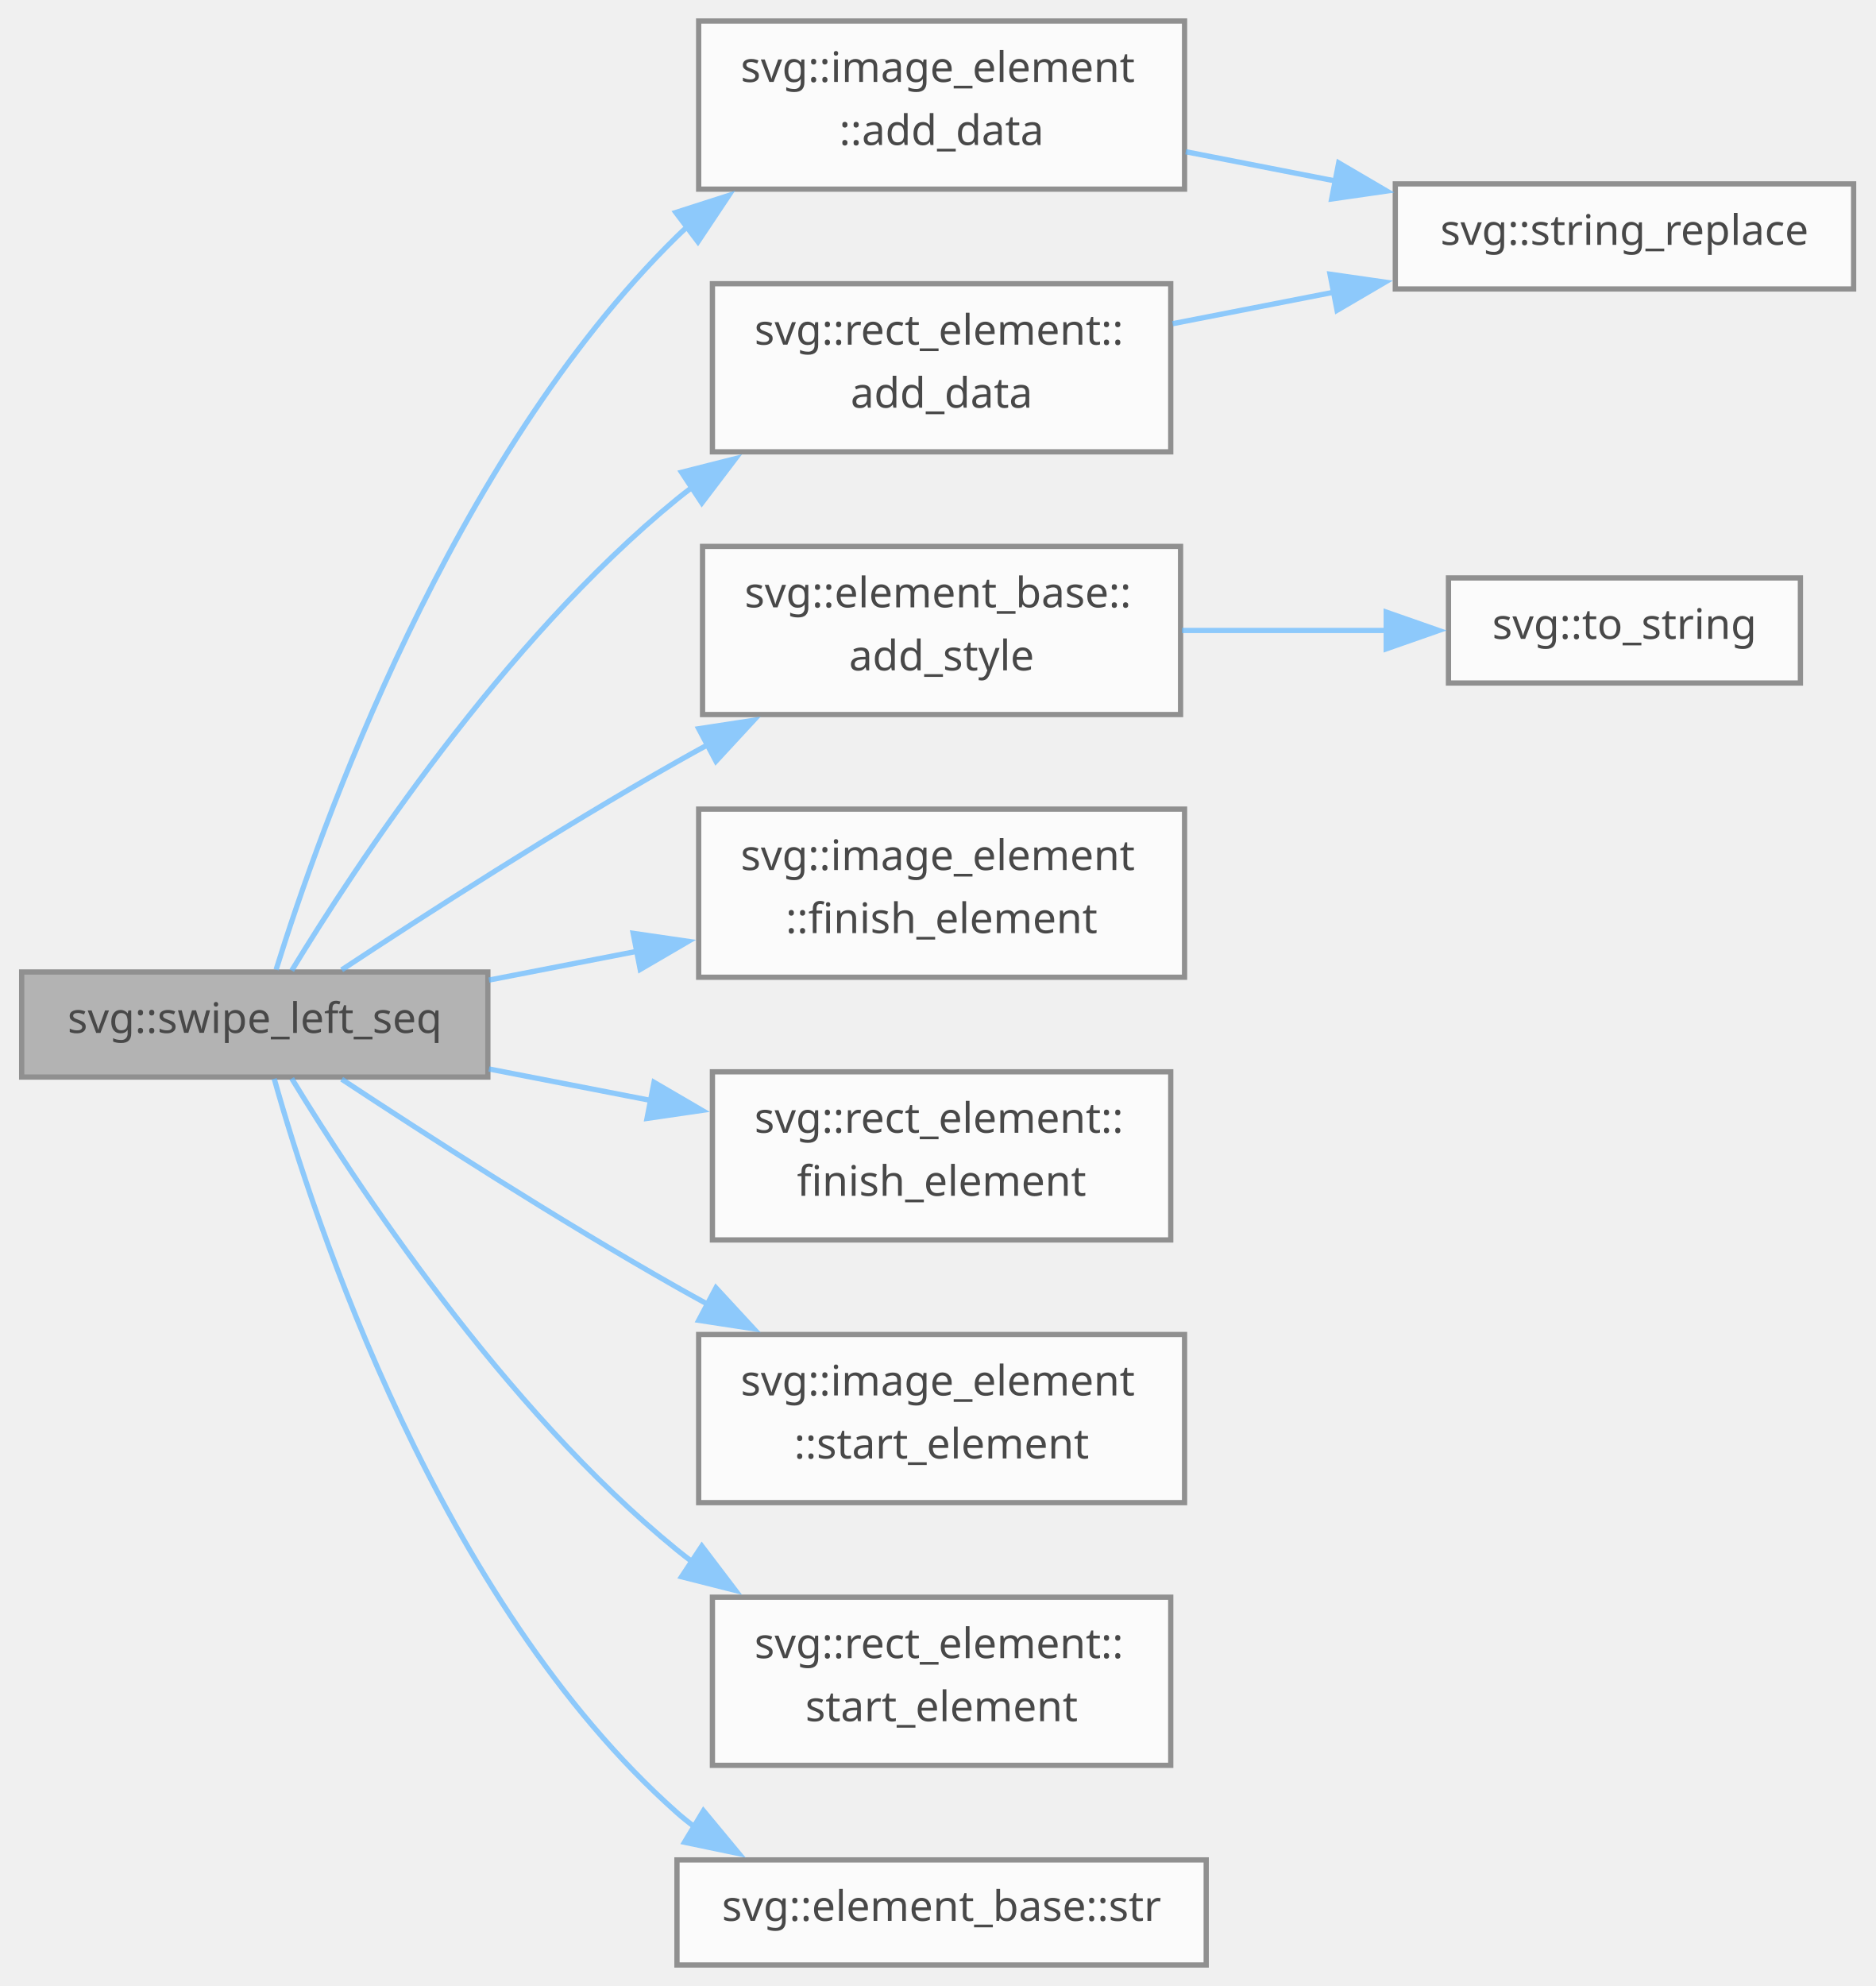
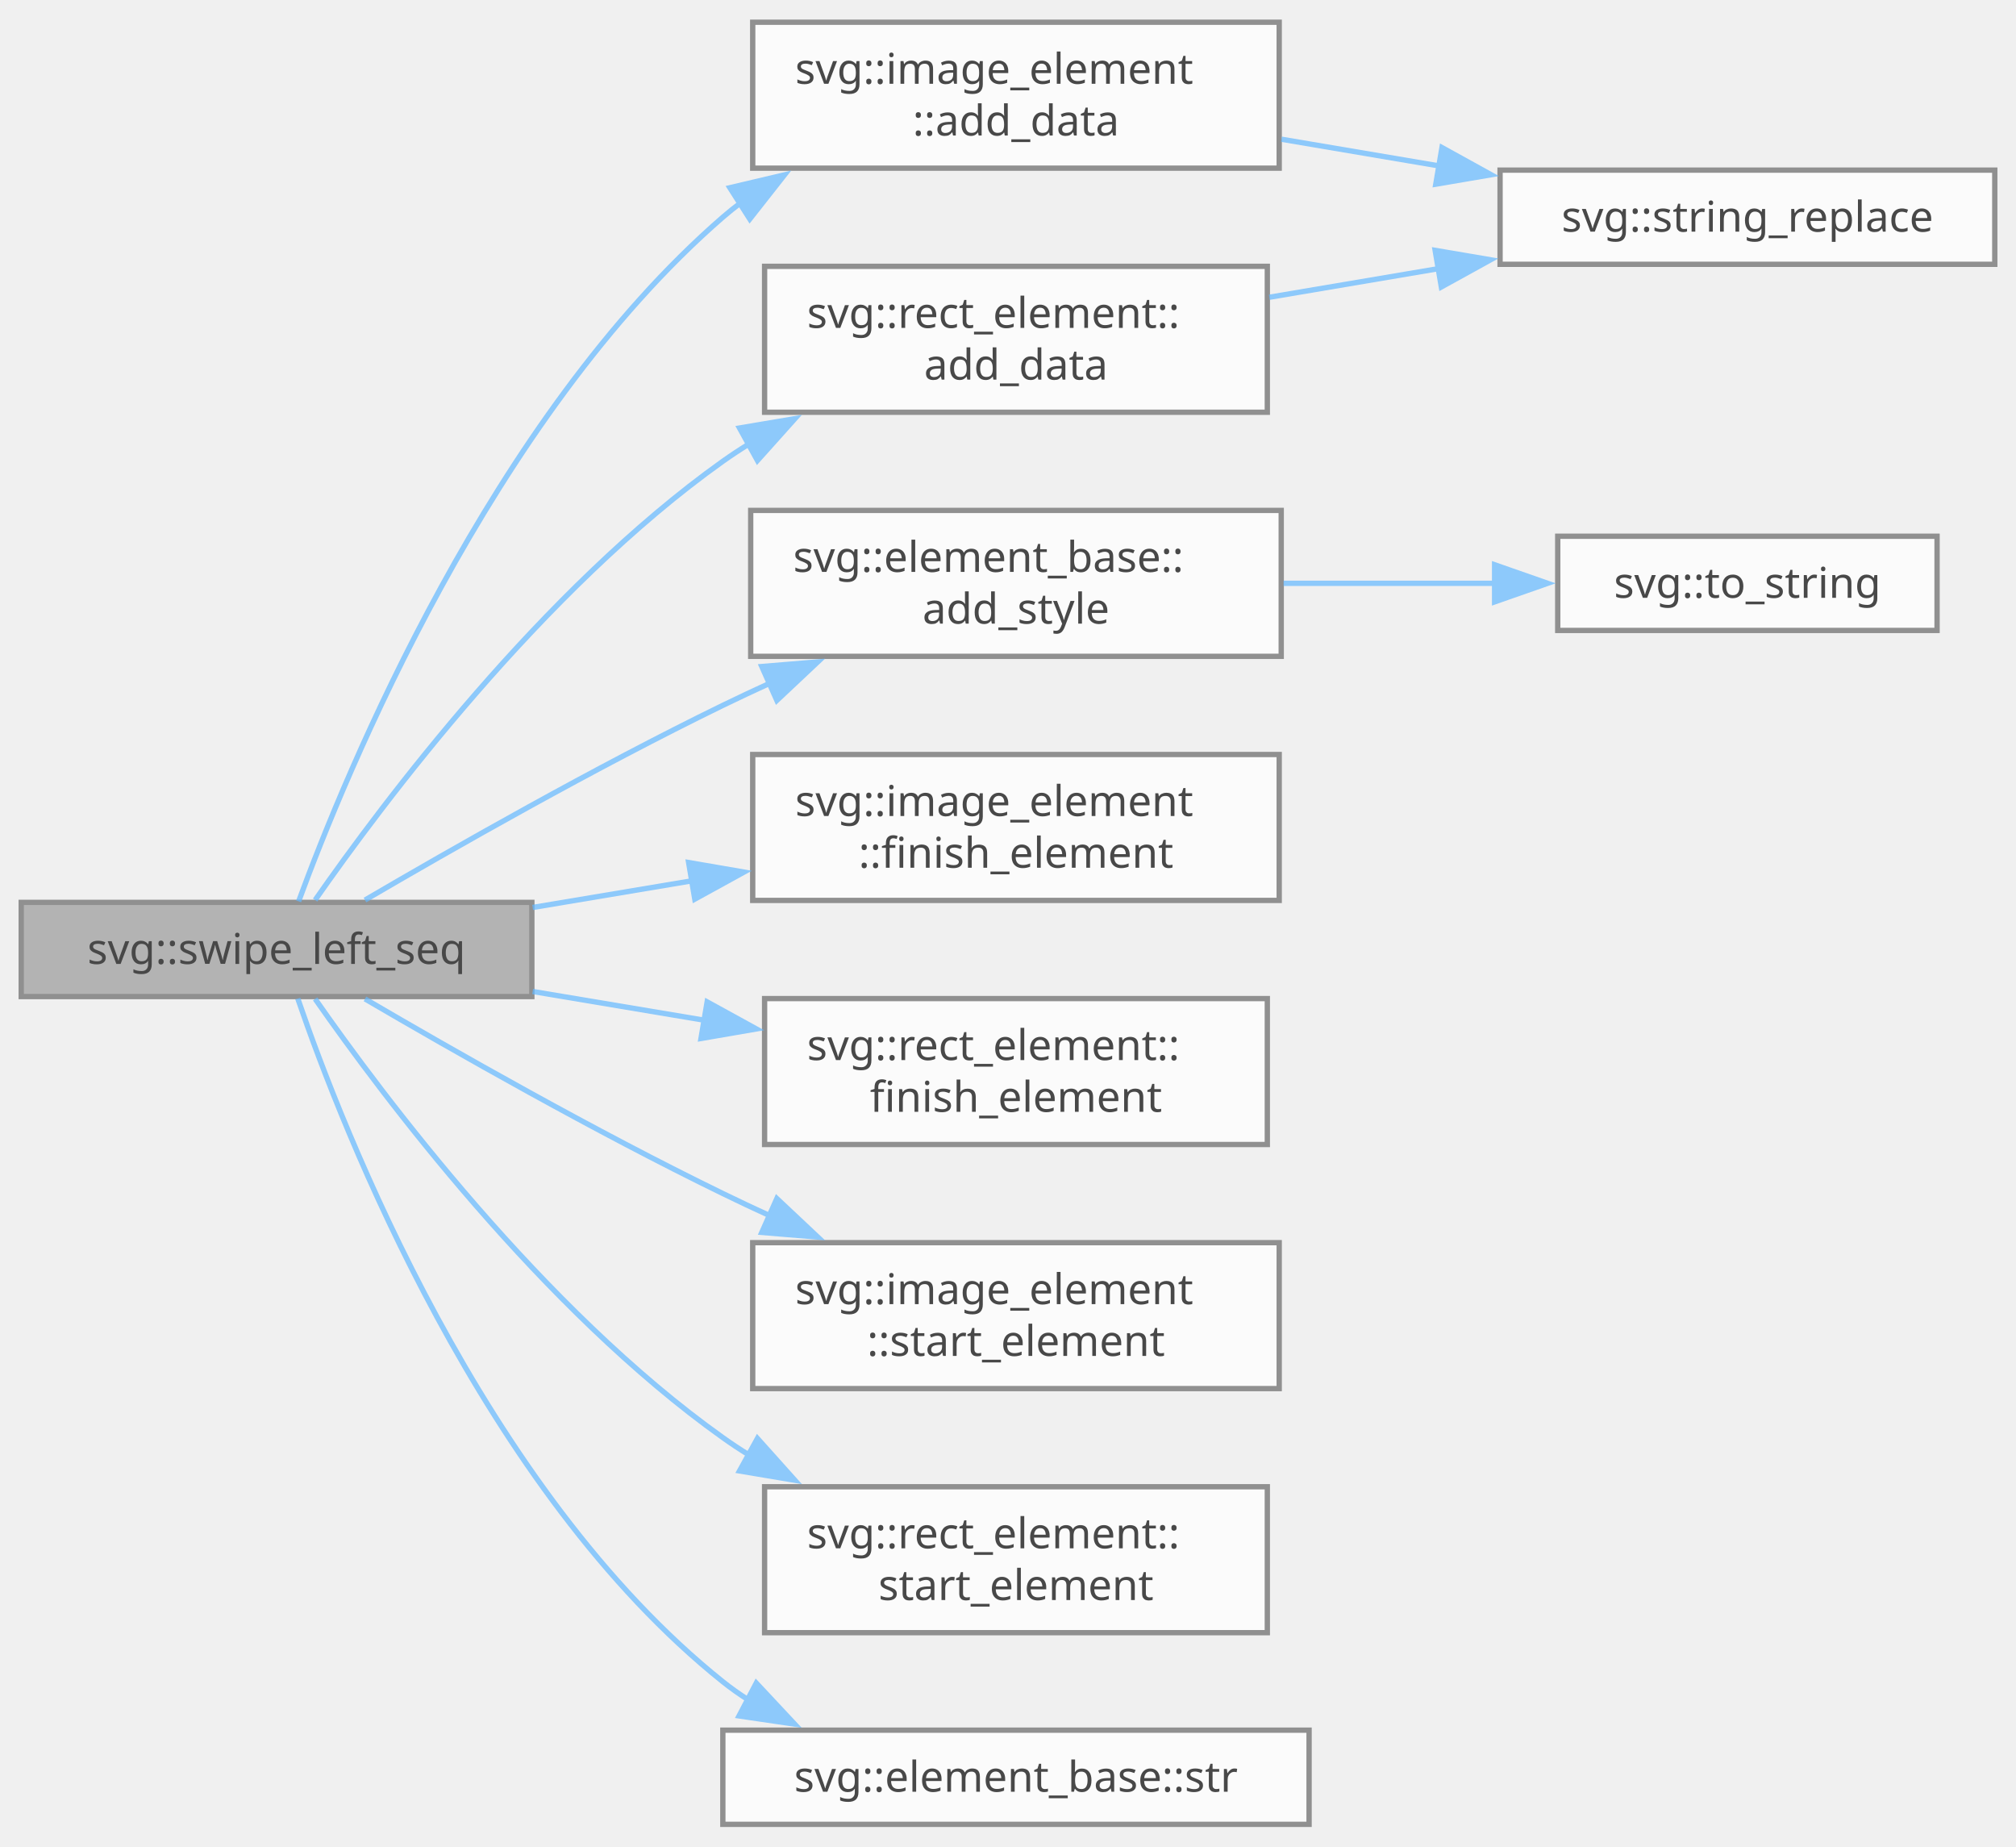
- <svg xmlns="http://www.w3.org/2000/svg" xmlns:xlink="http://www.w3.org/1999/xlink" width="357pt" height="378pt" viewBox="0.00 0.00 356.75 378.00">
+ <svg xmlns="http://www.w3.org/2000/svg" xmlns:xlink="http://www.w3.org/1999/xlink" width="380pt" height="348pt" viewBox="0.00 0.00 380.00 347.62">
  <svg id="main" version="1.1" xml:space="preserve">
    <style type="text/css">
.node, .edge {opacity: 0.7;}
.node.selected, .edge.selected {opacity: 1;}
.edge:hover path { stroke: red; }
.edge:hover polygon { stroke: red; fill: red; }
</style>
    <svg id="graph" class="graph">
-       <g id="graph0" class="graph" transform="scale(1 1) rotate(0) translate(4 374)">
+       <g id="graph0" class="graph" transform="scale(1 1) rotate(0) translate(4 343.62)">
        <g id="Node000001" class="node">
          <g id="a_Node000001">
            <a xlink:title="1 channel start with image, background color is klr each &quot;frame&quot; == string in returned strings has an...">
-               <polygon fill="#999999" stroke="#666666" points="88.75,-189 0,-189 0,-169 88.75,-169 88.75,-189" />
-               <text text-anchor="middle" x="44.38" y="-177.4" font-family="SourceSans" font-size="8.00">svg::swipe_left_seq</text>
+               <polygon fill="#999999" stroke="#666666" points="96.25,-173.75 0,-173.75 0,-156 96.25,-156 96.25,-173.75" />
+               <text text-anchor="middle" x="48.12" y="-162.15" font-family="SourceSans" font-size="8.00">svg::swipe_left_seq</text>
            </a>
          </g>
        </g>
        <g id="Node000002" class="node">
          <g id="a_Node000002">
            <a xlink:href="group__elements.html#abfa06ef3bc0a99045eac1a61c80ce46c" target="_top" xlink:title="Either serialize immediately (as below), or create data structure that adds data to data_vec and then...">
-               <polygon fill="white" stroke="#666666" points="221.38,-370 128.88,-370 128.88,-338 221.38,-338 221.38,-370" />
-               <text text-anchor="start" x="136.88" y="-358.4" font-family="SourceSans" font-size="8.00">svg::image_element</text>
-               <text text-anchor="middle" x="175.12" y="-346.4" font-family="SourceSans" font-size="8.00">::add_data</text>
+               <polygon fill="white" stroke="#666666" points="237.12,-339.62 137.88,-339.62 137.88,-312.12 237.12,-312.12 237.12,-339.62" />
+               <text text-anchor="start" x="145.88" y="-328.02" font-family="SourceSans" font-size="8.00">svg::image_element</text>
+               <text text-anchor="middle" x="187.5" y="-318.27" font-family="SourceSans" font-size="8.00">::add_data</text>
            </a>
          </g>
        </g>
        <g id="edge1_Node000001_Node000002" class="edge">
          <g id="a_edge1_Node000001_Node000002">
            <a xlink:title=" ">
-               <path fill="none" stroke="#63b8ff" d="M48.44,-189.45C56.68,-215.95 81.66,-286.68 124.75,-329 125.37,-329.61 126,-330.2 126.65,-330.78" />
-               <polygon fill="#63b8ff" stroke="#63b8ff" points="124.53,-333.56 134.62,-336.8 128.74,-327.98 124.53,-333.56" />
+               <path fill="none" stroke="#63b8ff" d="M52.29,-173.94C61.16,-198.12 88.53,-264.93 132.25,-302.88 133.34,-303.82 134.47,-304.73 135.63,-305.6" />
+               <polygon fill="#63b8ff" stroke="#63b8ff" points="133.57,-308.43 143.88,-310.86 137.33,-302.53 133.57,-308.43" />
            </a>
          </g>
        </g>
        <g id="Node000004" class="node">
          <g id="a_Node000004">
            <a xlink:href="group__elements.html#a1dd6663d882fb5dd14a47462a77f351b" target="_top" xlink:title="Either serialize immediately (as below), or create data structure that adds data to data_vec and then...">
-               <polygon fill="white" stroke="#666666" points="218.75,-320 131.5,-320 131.5,-288 218.75,-288 218.75,-320" />
-               <text text-anchor="start" x="139.5" y="-308.4" font-family="SourceSans" font-size="8.00">svg::rect_element::</text>
-               <text text-anchor="middle" x="175.12" y="-296.4" font-family="SourceSans" font-size="8.00">add_data</text>
+               <polygon fill="white" stroke="#666666" points="234.88,-293.62 140.12,-293.62 140.12,-266.12 234.88,-266.12 234.88,-293.62" />
+               <text text-anchor="start" x="148.12" y="-282.02" font-family="SourceSans" font-size="8.00">svg::rect_element::</text>
+               <text text-anchor="middle" x="187.5" y="-272.27" font-family="SourceSans" font-size="8.00">add_data</text>
            </a>
          </g>
        </g>
        <g id="edge3_Node000001_Node000004" class="edge">
          <g id="a_edge3_Node000001_Node000004">
            <a xlink:title=" ">
-               <path fill="none" stroke="#63b8ff" d="M51.41,-189.27C63.32,-208.85 91.6,-251.96 124.75,-279 125.7,-279.77 126.68,-280.53 127.68,-281.28" />
-               <polygon fill="#63b8ff" stroke="#63b8ff" points="125.62,-284.11 135.89,-286.71 129.48,-278.27 125.62,-284.11" />
+               <path fill="none" stroke="#63b8ff" d="M55.4,-174.19C68.03,-192.31 98.23,-232.66 132.25,-256.88 133.83,-258 135.46,-259.08 137.15,-260.12" />
+               <polygon fill="#63b8ff" stroke="#63b8ff" points="135.39,-263.15 145.84,-264.91 138.77,-257.02 135.39,-263.15" />
            </a>
          </g>
        </g>
        <g id="Node000005" class="node">
          <g id="a_Node000005">
            <a xlink:href="group__elements.html#a238b38ca99a1cf6c2baf80c8e4338d99" target="_top" xlink:title=" ">
-               <polygon fill="white" stroke="#666666" points="220.62,-270 129.62,-270 129.62,-238 220.62,-238 220.62,-270" />
-               <text text-anchor="start" x="137.62" y="-258.4" font-family="SourceSans" font-size="8.00">svg::element_base::</text>
-               <text text-anchor="middle" x="175.12" y="-246.4" font-family="SourceSans" font-size="8.00">add_style</text>
+               <polygon fill="white" stroke="#666666" points="237.5,-247.62 137.5,-247.62 137.5,-220.12 237.5,-220.12 237.5,-247.62" />
+               <text text-anchor="start" x="145.5" y="-236.03" font-family="SourceSans" font-size="8.00">svg::element_base::</text>
+               <text text-anchor="middle" x="187.5" y="-226.28" font-family="SourceSans" font-size="8.00">add_style</text>
            </a>
          </g>
        </g>
        <g id="edge5_Node000001_Node000005" class="edge">
          <g id="a_edge5_Node000001_Node000005">
            <a xlink:title=" ">
-               <path fill="none" stroke="#63b8ff" d="M60.92,-189.4C76.74,-199.84 102.08,-216.16 124.75,-229 126.66,-230.08 128.63,-231.17 130.62,-232.26" />
-               <polygon fill="#63b8ff" stroke="#63b8ff" points="128.89,-235.3 139.36,-236.9 132.17,-229.12 128.89,-235.3" />
+               <path fill="none" stroke="#63b8ff" d="M64.8,-174.19C81.32,-183.86 108.23,-199.18 132.25,-210.88 135.14,-212.28 138.13,-213.69 141.17,-215.08" />
+               <polygon fill="#63b8ff" stroke="#63b8ff" points="139.59,-218.2 150.15,-219.07 142.43,-211.81 139.59,-218.2" />
            </a>
          </g>
        </g>
        <g id="Node000007" class="node">
          <g id="a_Node000007">
            <a xlink:href="group__elements.html#gad9598e7ef20232bf2eb3e5ed14a4848d" target="_top" xlink:title=" ">
-               <polygon fill="white" stroke="#666666" points="221.38,-220 128.88,-220 128.88,-188 221.38,-188 221.38,-220" />
-               <text text-anchor="start" x="136.88" y="-208.4" font-family="SourceSans" font-size="8.00">svg::image_element</text>
-               <text text-anchor="middle" x="175.12" y="-196.4" font-family="SourceSans" font-size="8.00">::finish_element</text>
+               <polygon fill="white" stroke="#666666" points="237.12,-201.62 137.88,-201.62 137.88,-174.12 237.12,-174.12 237.12,-201.62" />
+               <text text-anchor="start" x="145.88" y="-190.03" font-family="SourceSans" font-size="8.00">svg::image_element</text>
+               <text text-anchor="middle" x="187.5" y="-180.28" font-family="SourceSans" font-size="8.00">::finish_element</text>
            </a>
          </g>
        </g>
        <g id="edge7_Node000001_Node000007" class="edge">
          <g id="a_edge7_Node000001_Node000007">
            <a xlink:title=" ">
-               <path fill="none" stroke="#63b8ff" d="M88.96,-187.46C98.09,-189.24 107.83,-191.13 117.36,-192.98" />
-               <polygon fill="#63b8ff" stroke="#63b8ff" points="116.41,-196.36 126.9,-194.83 117.75,-189.49 116.41,-196.36" />
+               <path fill="none" stroke="#63b8ff" d="M96.4,-172.79C106.1,-174.41 116.43,-176.14 126.51,-177.83" />
+               <polygon fill="#63b8ff" stroke="#63b8ff" points="125.8,-181.26 136.24,-179.46 126.96,-174.36 125.8,-181.26" />
            </a>
          </g>
        </g>
        <g id="Node000008" class="node">
          <g id="a_Node000008">
            <a xlink:href="group__elements.html#gad01750ac554c6bd6871a930c90e17a04" target="_top" xlink:title=" ">
-               <polygon fill="white" stroke="#666666" points="218.75,-170 131.5,-170 131.5,-138 218.75,-138 218.75,-170" />
-               <text text-anchor="start" x="139.5" y="-158.4" font-family="SourceSans" font-size="8.00">svg::rect_element::</text>
-               <text text-anchor="middle" x="175.12" y="-146.4" font-family="SourceSans" font-size="8.00">finish_element</text>
+               <polygon fill="white" stroke="#666666" points="234.88,-155.62 140.12,-155.62 140.12,-128.12 234.88,-128.12 234.88,-155.62" />
+               <text text-anchor="start" x="148.12" y="-144.03" font-family="SourceSans" font-size="8.00">svg::rect_element::</text>
+               <text text-anchor="middle" x="187.5" y="-134.28" font-family="SourceSans" font-size="8.00">finish_element</text>
            </a>
          </g>
        </g>
        <g id="edge8_Node000001_Node000008" class="edge">
          <g id="a_edge8_Node000001_Node000008">
            <a xlink:title=" ">
-               <path fill="none" stroke="#63b8ff" d="M88.96,-170.54C98.93,-168.6 109.64,-166.52 119.98,-164.51" />
-               <polygon fill="#63b8ff" stroke="#63b8ff" points="120.38,-168 129.53,-162.66 119.05,-161.13 120.38,-168" />
+               <path fill="none" stroke="#63b8ff" d="M96.4,-156.96C106.89,-155.2 118.11,-153.33 128.95,-151.51" />
+               <polygon fill="#63b8ff" stroke="#63b8ff" points="129.29,-155 138.57,-149.9 128.13,-148.1 129.29,-155" />
            </a>
          </g>
        </g>
        <g id="Node000009" class="node">
          <g id="a_Node000009">
            <a xlink:href="group__elements.html#a2dc9aa02a38e4510a6b5bb6e8d17a1f5" target="_top" xlink:title=" ">
-               <polygon fill="white" stroke="#666666" points="221.38,-120 128.88,-120 128.88,-88 221.38,-88 221.38,-120" />
-               <text text-anchor="start" x="136.88" y="-108.4" font-family="SourceSans" font-size="8.00">svg::image_element</text>
-               <text text-anchor="middle" x="175.12" y="-96.4" font-family="SourceSans" font-size="8.00">::start_element</text>
+               <polygon fill="white" stroke="#666666" points="237.12,-109.62 137.88,-109.62 137.88,-82.12 237.12,-82.12 237.12,-109.62" />
+               <text text-anchor="start" x="145.88" y="-98.03" font-family="SourceSans" font-size="8.00">svg::image_element</text>
+               <text text-anchor="middle" x="187.5" y="-88.28" font-family="SourceSans" font-size="8.00">::start_element</text>
            </a>
          </g>
        </g>
        <g id="edge9_Node000001_Node000009" class="edge">
          <g id="a_edge9_Node000001_Node000009">
            <a xlink:title=" ">
-               <path fill="none" stroke="#63b8ff" d="M60.92,-168.6C76.74,-158.16 102.08,-141.84 124.75,-129 126.66,-127.92 128.63,-126.83 130.62,-125.74" />
-               <polygon fill="#63b8ff" stroke="#63b8ff" points="132.17,-128.88 139.36,-121.1 128.89,-122.7 132.17,-128.88" />
+               <path fill="none" stroke="#63b8ff" d="M64.8,-155.56C81.32,-145.89 108.23,-130.57 132.25,-118.88 135.14,-117.47 138.13,-116.06 141.17,-114.67" />
+               <polygon fill="#63b8ff" stroke="#63b8ff" points="142.43,-117.94 150.15,-110.68 139.59,-111.55 142.43,-117.94" />
            </a>
          </g>
        </g>
        <g id="Node000010" class="node">
          <g id="a_Node000010">
            <a xlink:href="group__elements.html#a1e0ed5e9dfe1244317a87d7e6774348b" target="_top" xlink:title=" ">
-               <polygon fill="white" stroke="#666666" points="218.75,-70 131.5,-70 131.5,-38 218.75,-38 218.75,-70" />
-               <text text-anchor="start" x="139.5" y="-58.4" font-family="SourceSans" font-size="8.00">svg::rect_element::</text>
-               <text text-anchor="middle" x="175.12" y="-46.4" font-family="SourceSans" font-size="8.00">start_element</text>
+               <polygon fill="white" stroke="#666666" points="234.88,-63.62 140.12,-63.62 140.12,-36.12 234.88,-36.12 234.88,-63.62" />
+               <text text-anchor="start" x="148.12" y="-52.02" font-family="SourceSans" font-size="8.00">svg::rect_element::</text>
+               <text text-anchor="middle" x="187.5" y="-42.27" font-family="SourceSans" font-size="8.00">start_element</text>
            </a>
          </g>
        </g>
        <g id="edge10_Node000001_Node000010" class="edge">
          <g id="a_edge10_Node000001_Node000010">
            <a xlink:title=" ">
-               <path fill="none" stroke="#63b8ff" d="M51.41,-168.73C63.32,-149.15 91.6,-106.04 124.75,-79 125.7,-78.23 126.68,-77.47 127.68,-76.72" />
-               <polygon fill="#63b8ff" stroke="#63b8ff" points="129.48,-79.73 135.89,-71.29 125.62,-73.89 129.48,-79.73" />
+               <path fill="none" stroke="#63b8ff" d="M55.4,-155.56C68.03,-137.44 98.23,-97.09 132.25,-72.88 133.83,-71.75 135.46,-70.67 137.15,-69.63" />
+               <polygon fill="#63b8ff" stroke="#63b8ff" points="138.77,-72.73 145.84,-64.84 135.39,-66.6 138.77,-72.73" />
            </a>
          </g>
        </g>
        <g id="Node000011" class="node">
          <g id="a_Node000011">
            <a xlink:href="group__elements.html#ad893ef9c13a15464c96d8a85c08af30f" target="_top" xlink:title=" ">
-               <polygon fill="white" stroke="#666666" points="225.5,-20 124.75,-20 124.75,0 225.5,0 225.5,-20" />
-               <text text-anchor="middle" x="175.12" y="-8.4" font-family="SourceSans" font-size="8.00">svg::element_base::str</text>
+               <polygon fill="white" stroke="#666666" points="242.75,-17.75 132.25,-17.75 132.25,0 242.75,0 242.75,-17.75" />
+               <text text-anchor="middle" x="187.5" y="-6.15" font-family="SourceSans" font-size="8.00">svg::element_base::str</text>
            </a>
          </g>
        </g>
        <g id="edge11_Node000001_Node000011" class="edge">
          <g id="a_edge11_Node000001_Node000011">
            <a xlink:title=" ">
-               <path fill="none" stroke="#63b8ff" d="M48.08,-168.68C55.62,-141.86 79.35,-69.28 124.75,-29 125.83,-28.04 126.97,-27.13 128.15,-26.26" />
-               <polygon fill="#63b8ff" stroke="#63b8ff" points="129.79,-29.35 136.55,-21.2 126.18,-23.36 129.79,-29.35" />
+               <path fill="none" stroke="#63b8ff" d="M52.13,-155.62C60.59,-130.94 87.03,-63.03 132.25,-26.88 133.77,-25.66 135.37,-24.53 137.04,-23.47" />
+               <polygon fill="#63b8ff" stroke="#63b8ff" points="138.55,-26.63 145.79,-18.89 135.3,-20.43 138.55,-26.63" />
            </a>
          </g>
        </g>
        <g id="Node000003" class="node">
          <g id="a_Node000003">
            <a xlink:href="namespacesvg.html#a48ac748e89e22789d1772326a98dd7b6" target="_top" xlink:title=" ">
-               <polygon fill="white" stroke="#666666" points="348.75,-339 261.5,-339 261.5,-319 348.75,-319 348.75,-339" />
-               <text text-anchor="middle" x="305.12" y="-327.4" font-family="SourceSans" font-size="8.00">svg::string_replace</text>
+               <polygon fill="white" stroke="#666666" points="372,-311.75 278.75,-311.75 278.75,-294 372,-294 372,-311.75" />
+               <text text-anchor="middle" x="325.38" y="-300.15" font-family="SourceSans" font-size="8.00">svg::string_replace</text>
            </a>
          </g>
        </g>
        <g id="edge2_Node000002_Node000003" class="edge">
          <g id="a_edge2_Node000002_Node000003">
            <a xlink:title=" ">
-               <path fill="none" stroke="#63b8ff" d="M221.61,-345.12C230.91,-343.3 240.78,-341.37 250.33,-339.51" />
-               <polygon fill="#63b8ff" stroke="#63b8ff" points="250.72,-343 259.87,-337.64 249.38,-336.13 250.72,-343" />
+               <path fill="none" stroke="#63b8ff" d="M237.55,-317.57C247.27,-315.93 257.56,-314.19 267.51,-312.5" />
+               <polygon fill="#63b8ff" stroke="#63b8ff" points="267.8,-316 277.07,-310.88 266.63,-309.1 267.8,-316" />
            </a>
          </g>
        </g>
        <g id="edge4_Node000004_Node000003" class="edge">
          <g id="a_edge4_Node000004_Node000003">
            <a xlink:title=" ">
-               <path fill="none" stroke="#63b8ff" d="M219.1,-312.39C229.02,-314.33 239.7,-316.42 250.03,-318.43" />
-               <polygon fill="#63b8ff" stroke="#63b8ff" points="249.07,-321.81 259.56,-320.3 250.41,-314.94 249.07,-321.81" />
+               <path fill="none" stroke="#63b8ff" d="M235.26,-287.79C245.52,-289.53 256.5,-291.39 267.12,-293.18" />
+               <polygon fill="#63b8ff" stroke="#63b8ff" points="266.51,-296.63 276.96,-294.85 267.68,-289.73 266.51,-296.63" />
            </a>
          </g>
        </g>
        <g id="Node000006" class="node">
          <g id="a_Node000006">
            <a xlink:href="namespacesvg.html#a36b1c48ad4601b205790e3772ad0a7b6" target="_top" xlink:title=" ">
-               <polygon fill="white" stroke="#666666" points="338.62,-264 271.62,-264 271.62,-244 338.62,-244 338.62,-264" />
-               <text text-anchor="middle" x="305.12" y="-252.4" font-family="SourceSans" font-size="8.00">svg::to_string</text>
+               <polygon fill="white" stroke="#666666" points="361.12,-242.75 289.62,-242.75 289.62,-225 361.12,-225 361.12,-242.75" />
+               <text text-anchor="middle" x="325.38" y="-231.15" font-family="SourceSans" font-size="8.00">svg::to_string</text>
            </a>
          </g>
        </g>
        <g id="edge6_Node000005_Node000006" class="edge">
          <g id="a_edge6_Node000005_Node000006">
            <a xlink:title=" ">
-               <path fill="none" stroke="#63b8ff" d="M220.89,-254C233.59,-254 247.4,-254 260.05,-254" />
-               <polygon fill="#63b8ff" stroke="#63b8ff" points="259.77,-257.5 269.77,-254 259.77,-250.5 259.77,-257.5" />
+               <path fill="none" stroke="#63b8ff" d="M237.94,-233.88C250.95,-233.88 264.95,-233.88 277.8,-233.88" />
+               <polygon fill="#63b8ff" stroke="#63b8ff" points="277.72,-237.38 287.72,-233.88 277.72,-230.38 277.72,-237.38" />
            </a>
          </g>
        </g>
      </g>
    </svg>
  </svg>
  <style type="text/css">

[data-mouse-over-selected='false'] { opacity: 0.7; }
[data-mouse-over-selected='true']  { opacity: 1.0; }

</style>
</svg>
